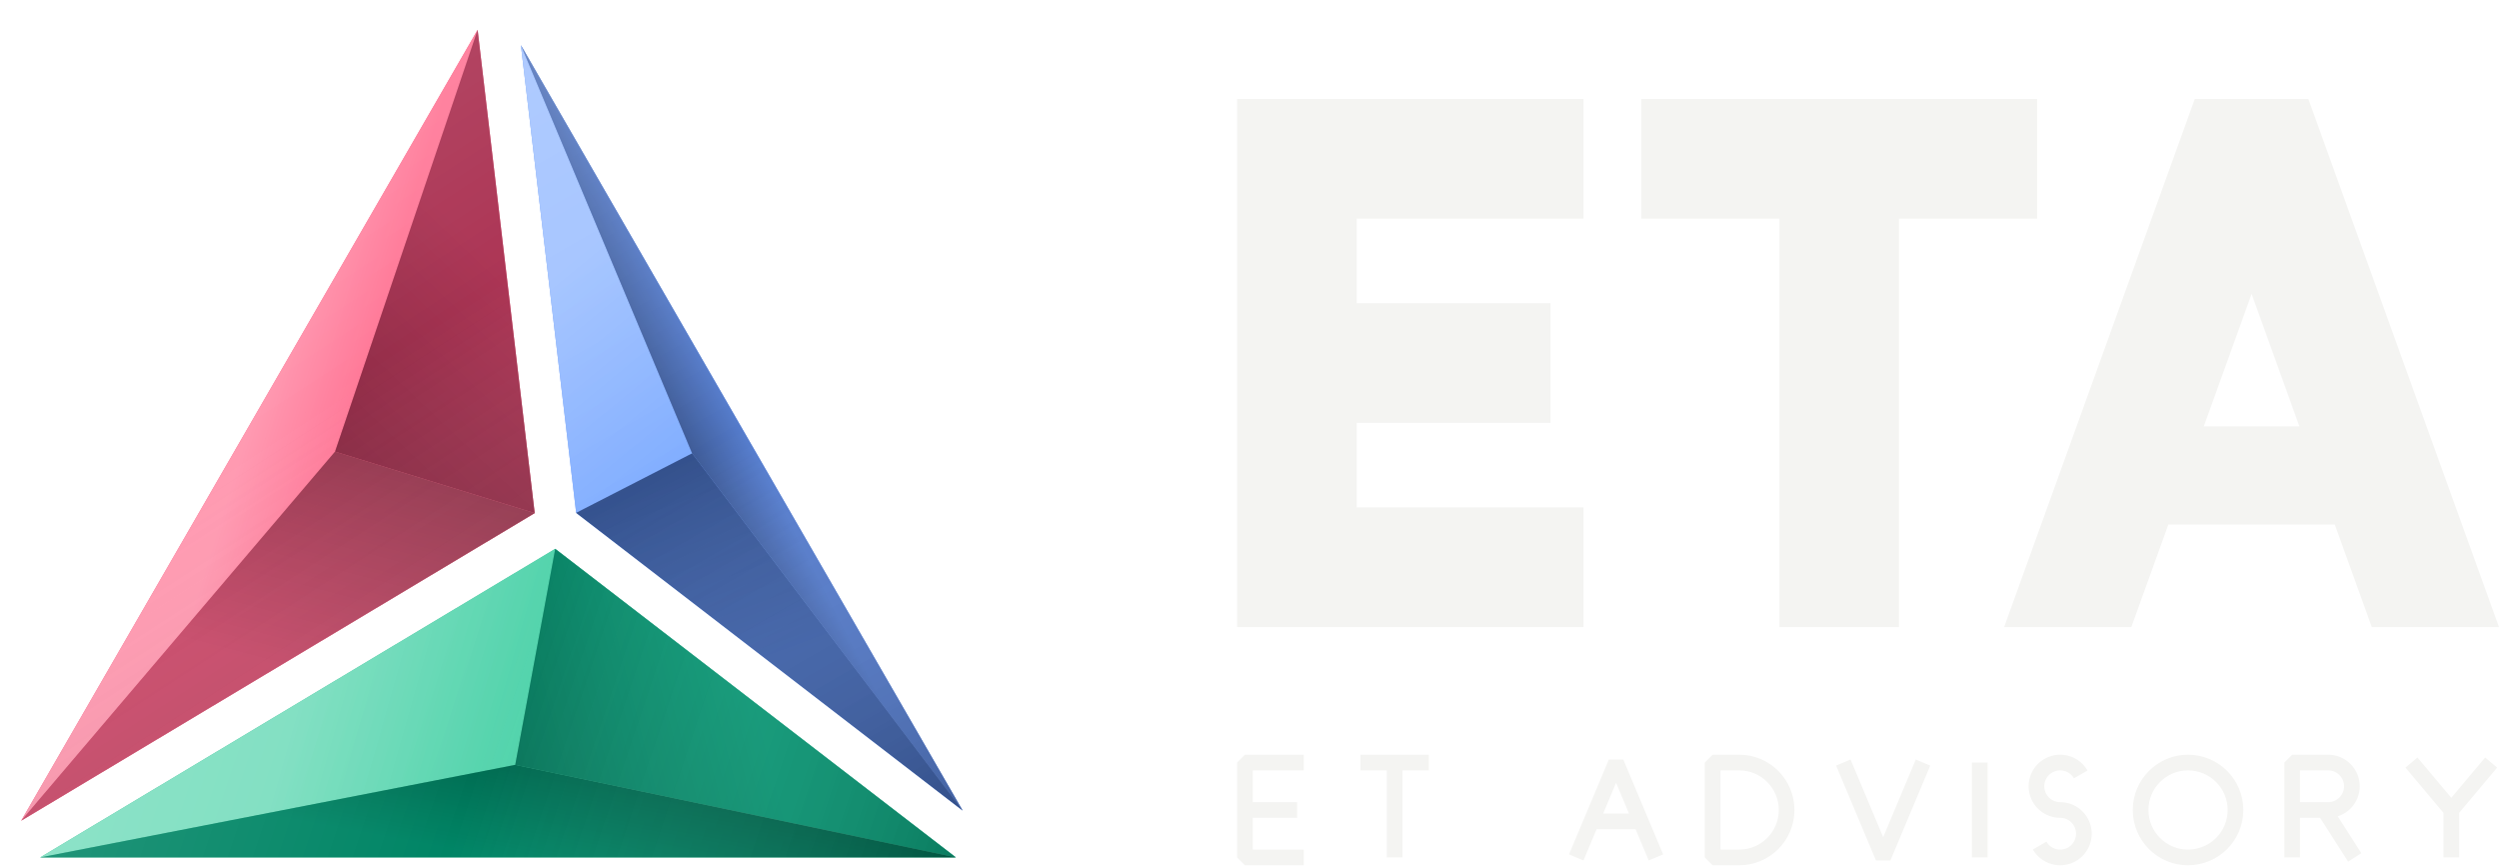
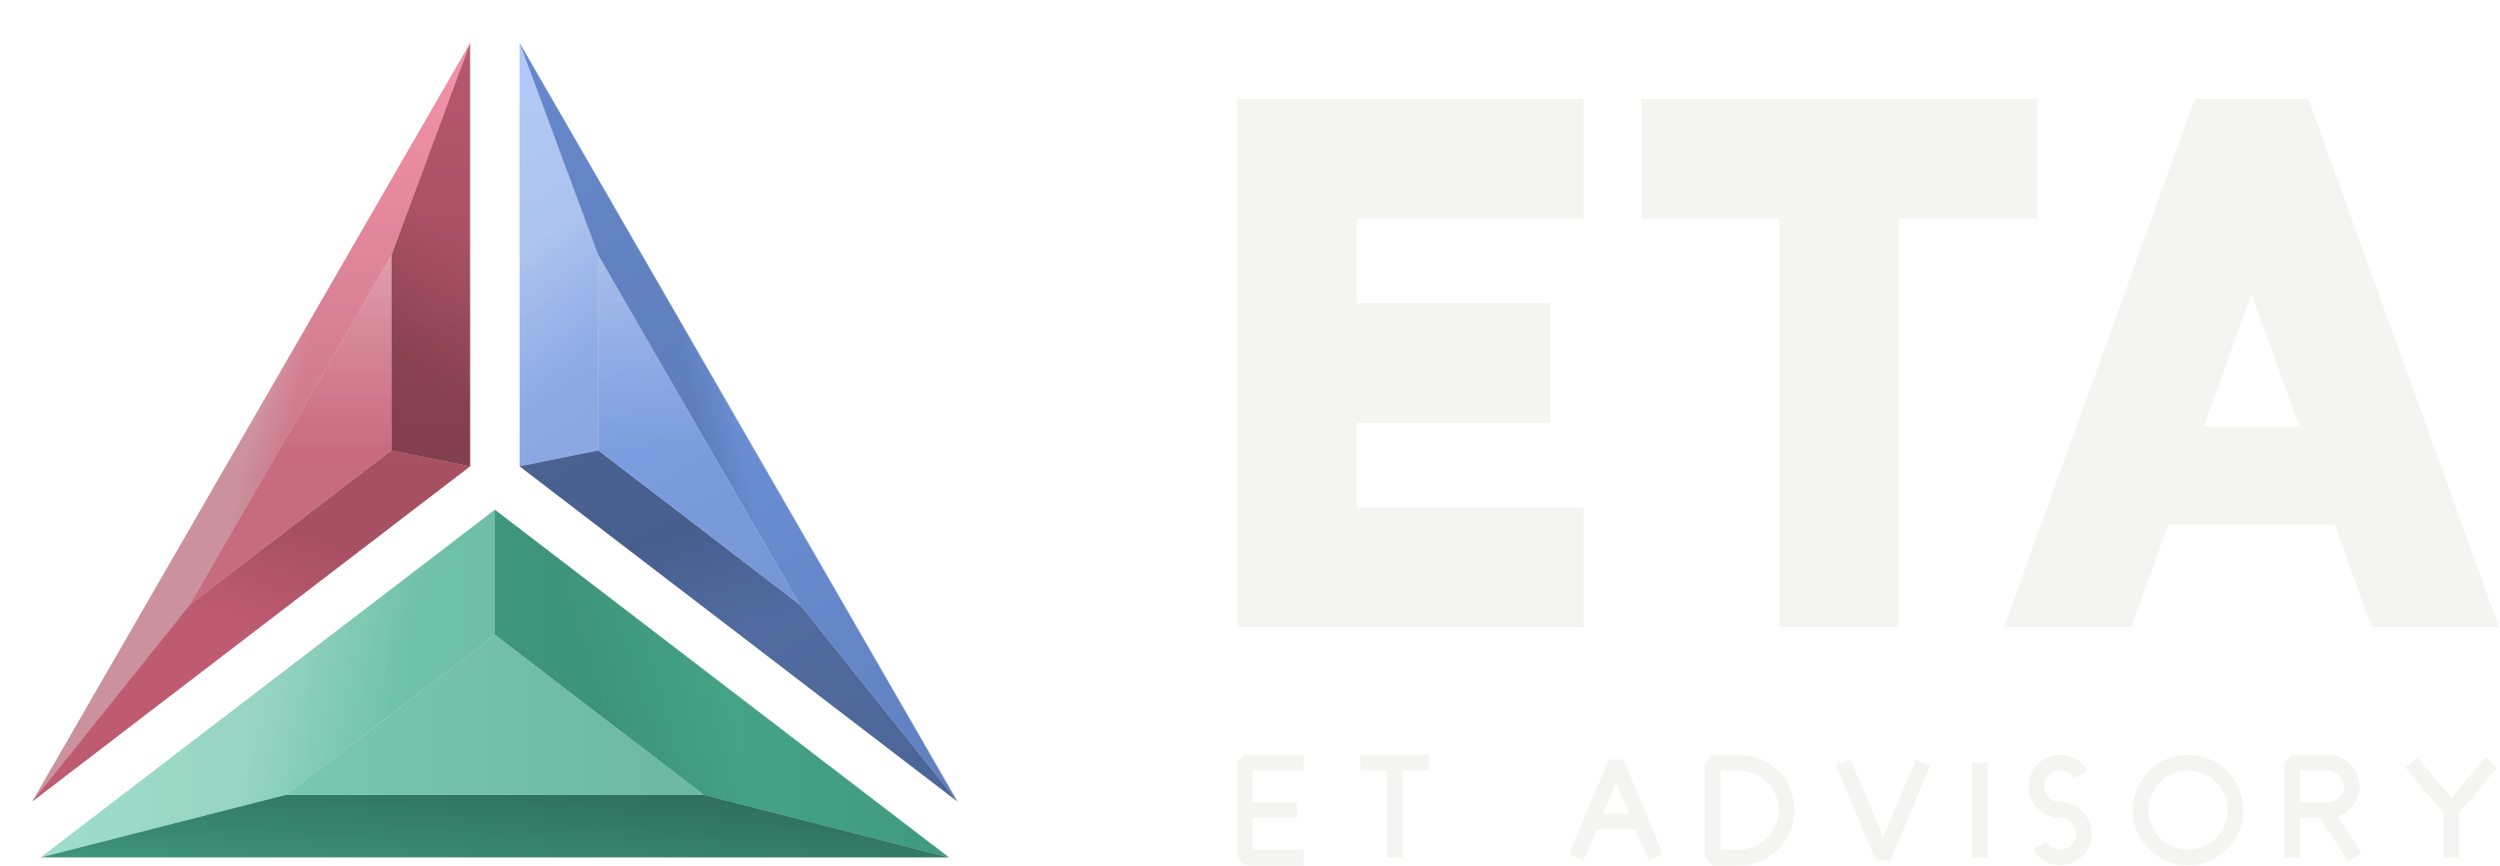
- <svg xmlns="http://www.w3.org/2000/svg" viewBox="0 0 303.00 104.92" role="img" aria-label="ET Advisory">
+ <svg xmlns="http://www.w3.org/2000/svg" viewBox="0 0 303 104.92" width="303" height="104.92" role="img" aria-label="ET Advisory">
  <defs>
-     <linearGradient id="b0" gradientUnits="userSpaceOnUse" x1="2.57" y1="3.62" x2="64.83" y2="99.47">
-       <stop offset="0" stop-color="#fff" stop-opacity=".16" />
-       <stop offset=".5" stop-color="#fff" stop-opacity="0" />
-       <stop offset="1" stop-color="#000" stop-opacity=".22" />
+     <linearGradient id="m0b0" gradientUnits="userSpaceOnUse" x1="30.45" y1="51.18" x2="35.23" y2="52.14">
+       <stop offset="0" stop-color="#ffffff" stop-opacity="0.28" />
+       <stop offset="1" stop-color="#ffffff" stop-opacity="0.0" />
    </linearGradient>
-     <linearGradient id="b0f0" gradientUnits="userSpaceOnUse" x1="30.24" y1="51.55" x2="40.62" y2="54.74">
-       <stop offset="0" stop-color="#fff" stop-opacity="0.24" />
-       <stop offset="1" stop-color="#fff" stop-opacity="0.0" />
+     <linearGradient id="m0b1" gradientUnits="userSpaceOnUse" x1="30.45" y1="76.84" x2="35.23" y2="63.94">
+       <stop offset="0" stop-color="#000000" stop-opacity="0.0" />
+       <stop offset="1" stop-color="#000000" stop-opacity="0.12" />
    </linearGradient>
-     <linearGradient id="b0f1" gradientUnits="userSpaceOnUse" x1="33.7" y1="80.83" x2="40.62" y2="54.74">
-       <stop offset="0" stop-color="#000" stop-opacity="0.0" />
-       <stop offset="1" stop-color="#000" stop-opacity="0.26" />
+     <linearGradient id="m0b2" gradientUnits="userSpaceOnUse" x1="57" y1="30.86" x2="47.44" y2="42.79">
+       <stop offset="0" stop-color="#000000" stop-opacity="0.0" />
+       <stop offset="1" stop-color="#000000" stop-opacity="0.14" />
    </linearGradient>
-     <linearGradient id="b0f2" gradientUnits="userSpaceOnUse" x1="61.37" y1="32.91" x2="40.62" y2="54.74">
-       <stop offset="0" stop-color="#000" stop-opacity="0.0" />
-       <stop offset="1" stop-color="#000" stop-opacity="0.2" />
+     <linearGradient id="m0t" gradientUnits="userSpaceOnUse" x1="47.44" y1="30.99" x2="47.44" y2="54.59">
+       <stop offset="0" stop-color="#ffffff" stop-opacity="0.34" />
+       <stop offset="1" stop-color="#ffffff" stop-opacity="0.0" />
    </linearGradient>
-     <linearGradient id="b1" gradientUnits="userSpaceOnUse" x1="63.16" y1="5.48" x2="116.72" y2="98.24">
-       <stop offset="0" stop-color="#fff" stop-opacity=".16" />
-       <stop offset=".5" stop-color="#fff" stop-opacity="0" />
-       <stop offset="1" stop-color="#000" stop-opacity=".22" />
+     <linearGradient id="m0s" gradientUnits="userSpaceOnUse" x1="57" y1="5.2" x2="57" y2="56.52">
+       <stop offset="0" stop-color="#000000" stop-opacity="0.0" />
+       <stop offset="1" stop-color="#000000" stop-opacity="0.18" />
    </linearGradient>
-     <linearGradient id="b1f0" gradientUnits="userSpaceOnUse" x1="66.51" y1="33.82" x2="83.92" y2="54.95">
-       <stop offset="0" stop-color="#fff" stop-opacity="0.24" />
-       <stop offset="1" stop-color="#fff" stop-opacity="0.0" />
+     <linearGradient id="m1b0" gradientUnits="userSpaceOnUse" x1="63" y1="30.86" x2="72.56" y2="42.79">
+       <stop offset="0" stop-color="#ffffff" stop-opacity="0.28" />
+       <stop offset="1" stop-color="#ffffff" stop-opacity="0.0" />
    </linearGradient>
-     <linearGradient id="b1f1" gradientUnits="userSpaceOnUse" x1="89.94" y1="51.86" x2="83.92" y2="54.95">
-       <stop offset="0" stop-color="#000" stop-opacity="0.0" />
-       <stop offset="1" stop-color="#000" stop-opacity="0.26" />
+     <linearGradient id="m1b1" gradientUnits="userSpaceOnUse" x1="89.55" y1="51.18" x2="84.77" y2="52.14">
+       <stop offset="0" stop-color="#000000" stop-opacity="0.0" />
+       <stop offset="1" stop-color="#000000" stop-opacity="0.12" />
    </linearGradient>
-     <linearGradient id="b1f2" gradientUnits="userSpaceOnUse" x1="93.29" y1="80.2" x2="83.92" y2="54.95">
-       <stop offset="0" stop-color="#000" stop-opacity="0.0" />
-       <stop offset="1" stop-color="#000" stop-opacity="0.2" />
+     <linearGradient id="m1b2" gradientUnits="userSpaceOnUse" x1="89.55" y1="76.84" x2="84.77" y2="63.94">
+       <stop offset="0" stop-color="#000000" stop-opacity="0.0" />
+       <stop offset="1" stop-color="#000000" stop-opacity="0.14" />
    </linearGradient>
-     <linearGradient id="b2" gradientUnits="userSpaceOnUse" x1="4.87" y1="66.52" x2="115.9" y2="103.92">
-       <stop offset="0" stop-color="#fff" stop-opacity=".16" />
-       <stop offset=".5" stop-color="#fff" stop-opacity="0" />
-       <stop offset="1" stop-color="#000" stop-opacity=".22" />
+     <linearGradient id="m1t" gradientUnits="userSpaceOnUse" x1="72.56" y1="30.99" x2="72.56" y2="54.59">
+       <stop offset="0" stop-color="#ffffff" stop-opacity="0.34" />
+       <stop offset="1" stop-color="#ffffff" stop-opacity="0.0" />
    </linearGradient>
-     <linearGradient id="b2f0" gradientUnits="userSpaceOnUse" x1="36.09" y1="85.22" x2="62.47" y2="92.7">
-       <stop offset="0" stop-color="#fff" stop-opacity="0.24" />
-       <stop offset="1" stop-color="#fff" stop-opacity="0.0" />
+     <linearGradient id="m1s" gradientUnits="userSpaceOnUse" x1="63" y1="5.2" x2="116.09" y2="97.15">
+       <stop offset="0" stop-color="#000000" stop-opacity="0.0" />
+       <stop offset="1" stop-color="#000000" stop-opacity="0.18" />
    </linearGradient>
-     <linearGradient id="b2f1" gradientUnits="userSpaceOnUse" x1="91.61" y1="85.22" x2="62.47" y2="92.7">
-       <stop offset="0" stop-color="#000" stop-opacity="0.0" />
-       <stop offset="1" stop-color="#000" stop-opacity="0.26" />
+     <linearGradient id="m2b0" gradientUnits="userSpaceOnUse" x1="32.47" y1="82.85" x2="47.34" y2="86.64">
+       <stop offset="0" stop-color="#ffffff" stop-opacity="0.28" />
+       <stop offset="1" stop-color="#ffffff" stop-opacity="0.0" />
    </linearGradient>
-     <linearGradient id="b2f2" gradientUnits="userSpaceOnUse" x1="60.39" y1="103.92" x2="62.47" y2="92.7">
-       <stop offset="0" stop-color="#000" stop-opacity="0.0" />
-       <stop offset="1" stop-color="#000" stop-opacity="0.2" />
+     <linearGradient id="m2b1" gradientUnits="userSpaceOnUse" x1="87.53" y1="82.85" x2="72.66" y2="86.64">
+       <stop offset="0" stop-color="#000000" stop-opacity="0.0" />
+       <stop offset="1" stop-color="#000000" stop-opacity="0.12" />
+     </linearGradient>
+     <linearGradient id="m2b2" gradientUnits="userSpaceOnUse" x1="60" y1="103.92" x2="60" y2="96.34">
+       <stop offset="0" stop-color="#000000" stop-opacity="0.0" />
+       <stop offset="1" stop-color="#000000" stop-opacity="0.14" />
+     </linearGradient>
+     <linearGradient id="m2t" gradientUnits="userSpaceOnUse" x1="34.67" y1="96.34" x2="34.67" y2="96.34">
+       <stop offset="0" stop-color="#ffffff" stop-opacity="0.34" />
+       <stop offset="1" stop-color="#ffffff" stop-opacity="0.0" />
+     </linearGradient>
+     <linearGradient id="m2s" gradientUnits="userSpaceOnUse" x1="4.94" y1="103.92" x2="115.06" y2="103.92">
+       <stop offset="0" stop-color="#000000" stop-opacity="0.0" />
+       <stop offset="1" stop-color="#000000" stop-opacity="0.18" />
    </linearGradient>
  </defs>
-   <g>
-     <path d="M57.91 3.62 L2.57 99.47 L64.83 62.19Z" fill="#f2748f" />
-     <path d="M57.91 3.62 L2.57 99.47 L40.62 54.74Z" fill="#ff7a99" />
-     <path d="M57.91 3.62 L2.57 99.47 L40.62 54.74Z" fill="url(#b0f0)" />
-     <path d="M2.57 99.47 L64.83 62.19 L40.62 54.74Z" fill="#cb4b6b" />
-     <path d="M2.57 99.47 L64.83 62.19 L40.62 54.74Z" fill="url(#b0f1)" />
-     <path d="M64.83 62.19 L57.91 3.62 L40.62 54.74Z" fill="#ac3555" />
-     <path d="M64.83 62.19 L57.91 3.62 L40.62 54.74Z" fill="url(#b0f2)" />
-     <path d="M57.91 3.62 L2.57 99.47 L64.83 62.19Z" fill="url(#b0)" />
-   </g>
-   <g>
-     <path d="M116.72 98.24 L63.16 5.48 L69.86 62.16Z" fill="#7aa2f2" />
-     <path d="M63.16 5.48 L69.86 62.16 L83.92 54.95Z" fill="#82aeff" />
-     <path d="M63.16 5.48 L69.86 62.16 L83.92 54.95Z" fill="url(#b1f0)" />
-     <path d="M63.16 5.48 L116.72 98.24 L83.92 54.95Z" fill="#557ccd" />
-     <path d="M63.16 5.48 L116.72 98.24 L83.92 54.95Z" fill="url(#b1f1)" />
-     <path d="M69.86 62.16 L116.72 98.24 L83.92 54.95Z" fill="#4165af" />
-     <path d="M69.86 62.16 L116.72 98.24 L83.92 54.95Z" fill="url(#b1f2)" />
-     <path d="M116.72 98.24 L63.16 5.48 L69.86 62.16Z" fill="url(#b1)" />
-   </g>
-   <g>
-     <path d="M4.87 103.92 L115.9 103.92 L67.32 66.52Z" fill="#52c4a0" />
-     <path d="M4.87 103.92 L67.32 66.52 L62.47 92.7Z" fill="#51d3ab" />
-     <path d="M4.87 103.92 L67.32 66.52 L62.47 92.7Z" fill="url(#b2f0)" />
-     <path d="M67.32 66.52 L115.9 103.92 L62.47 92.7Z" fill="#0c9f7b" />
-     <path d="M67.32 66.52 L115.9 103.92 L62.47 92.7Z" fill="url(#b2f1)" />
-     <path d="M4.87 103.92 L115.9 103.92 L62.47 92.7Z" fill="#008565" />
-     <path d="M4.87 103.92 L115.9 103.92 L62.47 92.7Z" fill="url(#b2f2)" />
-     <path d="M4.87 103.92 L115.9 103.92 L67.32 66.52Z" fill="url(#b2)" />
-   </g>
-   <path d="M0 0 L42 0 L42 14.5 L14.5 14.5 L14.5 24.75 L38 24.75 L38 39.25 L14.5 39.25 L14.5 49.5 L42 49.5 L42 64 L0 64ZM49 0 L97 0 L97 14.5 L80.25 14.5 L80.25 64 L65.75 64 L65.75 14.5 L49 14.5ZM93 64 L116.11 0 L129.89 0 L153 64 L137.58 64 L123 23.62 L108.42 64ZM116.2 39.68 L129.8 39.68 L134.09 51.57 L111.91 51.57Z" transform="translate(150 12)" fill="#f4f4f2" />
-   <path d="M8.08 0H0.95V11.5H8.08M0.95 5.75H7.275M14.957 0H23.237M19.097 0V11.5M41.118 11.5L45.948 0L50.778 11.5M42.958 7.13H48.938M57.656 0V11.5H60.876A5.75 5.75 0 0 0 60.876 0ZM73.503 0L78.333 11.5L83.163 0M90.041 0V11.5M102.283 1.438A2.875 2.875 0 1 0 99.793 5.75A2.875 2.875 0 1 1 97.303 10.062M115.295 0A5.75 5.75 0 1 1 115.295 11.5A5.75 5.75 0 1 1 115.295 0ZM127.923 11.5V0H132.293A2.875 2.875 0 0 1 132.293 5.75H127.923M131.833 5.75L135.513 11.5M142.39 0L147.22 5.75L152.05 0M147.22 5.75V11.5" transform="translate(150 92.42)" fill="none" stroke="#f4f4f2" stroke-width="1.9" stroke-linejoin="bevel" />
+   <path d="M57 5.2 L3.91 97.15 L23.02 73.29 L47.44 30.99Z" fill="#f593a8" />
+   <path d="M57 5.2 L3.91 97.15 L23.02 73.29 L47.44 30.99Z" fill="url(#m0b0)" />
+   <path d="M3.91 97.15 L57 56.52 L47.44 54.59 L23.02 73.29Z" fill="#e86f89" />
+   <path d="M3.91 97.15 L57 56.52 L47.44 54.59 L23.02 73.29Z" fill="url(#m0b1)" />
+   <path d="M57 56.52 L57 5.2 L47.44 30.99 L47.44 54.59Z" fill="#b8586d" />
+   <path d="M57 56.52 L57 5.2 L47.44 30.99 L47.44 54.59Z" fill="url(#m0b2)" />
+   <path d="M47.44 30.99 L23.02 73.29 L47.44 54.59Z" fill="#f3829a" />
+   <path d="M47.44 30.99 L23.02 73.29 L47.44 54.59Z" fill="url(#m0t)" />
+   <path d="M57 5.2 L3.91 97.15 L57 56.52Z" fill="url(#m0s)" />
+   <path d="M63 5.2 L63 56.52 L72.56 54.59 L72.56 30.99Z" fill="#97b6f5" />
+   <path d="M63 5.2 L63 56.52 L72.56 54.59 L72.56 30.99Z" fill="url(#m1b0)" />
+   <path d="M116.09 97.15 L63 5.2 L72.56 30.99 L96.98 73.29Z" fill="#759ce8" />
+   <path d="M116.09 97.15 L63 5.2 L72.56 30.99 L96.98 73.29Z" fill="url(#m1b1)" />
+   <path d="M63 56.52 L116.09 97.15 L96.98 73.29 L72.56 54.59Z" fill="#5d7bb8" />
+   <path d="M63 56.52 L116.09 97.15 L96.98 73.29 L72.56 54.59Z" fill="url(#m1b2)" />
+   <path d="M96.98 73.29 L72.56 30.99 L72.56 54.59Z" fill="#87abf3" />
+   <path d="M96.98 73.29 L72.56 30.99 L72.56 54.59Z" fill="url(#m1t)" />
+   <path d="M116.09 97.15 L63 5.2 L63 56.52Z" fill="url(#m1s)" />
+   <path d="M4.94 103.92 L60 61.78 L60 76.95 L34.67 96.34Z" fill="#78d1b5" />
+   <path d="M4.94 103.92 L60 61.78 L60 76.95 L34.67 96.34Z" fill="url(#m2b0)" />
+   <path d="M60 61.78 L115.06 103.92 L85.33 96.34 L60 76.95Z" fill="#4fbc9a" />
+   <path d="M60 61.78 L115.06 103.92 L85.33 96.34 L60 76.95Z" fill="url(#m2b1)" />
+   <path d="M4.94 103.92 L115.06 103.92 L85.33 96.34 L34.67 96.34Z" fill="#3e957a" />
+   <path d="M4.94 103.92 L115.06 103.92 L85.33 96.34 L34.67 96.34Z" fill="url(#m2b2)" />
+   <path d="M34.67 96.34 L85.33 96.34 L60 76.95Z" fill="#63caaa" />
+   <path d="M34.67 96.34 L85.33 96.34 L60 76.95Z" fill="url(#m2t)" />
+   <path d="M4.94 103.92 L115.06 103.92 L60 61.78Z" fill="url(#m2s)" />
+   <path d="M150 12 L192 12 L192 26.5 L164.5 26.5 L164.5 36.75 L188 36.75 L188 51.25 L164.5 51.25 L164.5 61.5 L192 61.5 L192 76 L150 76ZM199 12 L247 12 L247 26.5 L230.25 26.5 L230.25 76 L215.75 76 L215.75 26.5 L199 26.5ZM243 76 L266.11 12 L279.89 12 L303 76 L287.58 76 L273 35.62 L258.42 76ZM266.2 51.68 L279.8 51.68 L284.09 63.57 L261.91 63.57Z" fill="#f4f4f2" />
+   <path d="M158.08 0H150.95V11.5H158.08M150.95 5.75H157.275M164.957 0H173.237M169.097 0V11.5M191.118 11.5L195.948 0L200.778 11.5M192.958 7.13H198.938M207.656 0V11.5H210.876A5.75 5.75 0 0 0 210.876 0ZM223.503 0L228.333 11.5L233.163 0M240.041 0V11.5M252.283 1.438A2.875 2.875 0 1 0 249.793 5.75A2.875 2.875 0 1 1 247.303 10.062M265.295 0A5.75 5.75 0 1 1 265.295 11.5A5.75 5.75 0 1 1 265.295 0ZM277.923 11.5V0H282.293A2.875 2.875 0 0 1 282.293 5.75H277.923M281.833 5.75L285.513 11.5M292.39 0L297.22 5.75L302.05 0M297.22 5.75V11.5" fill="none" stroke="#f4f4f2" stroke-width="1.9" stroke-linejoin="bevel" stroke-linecap="butt" transform="translate(0 92.42305)" />
</svg>
